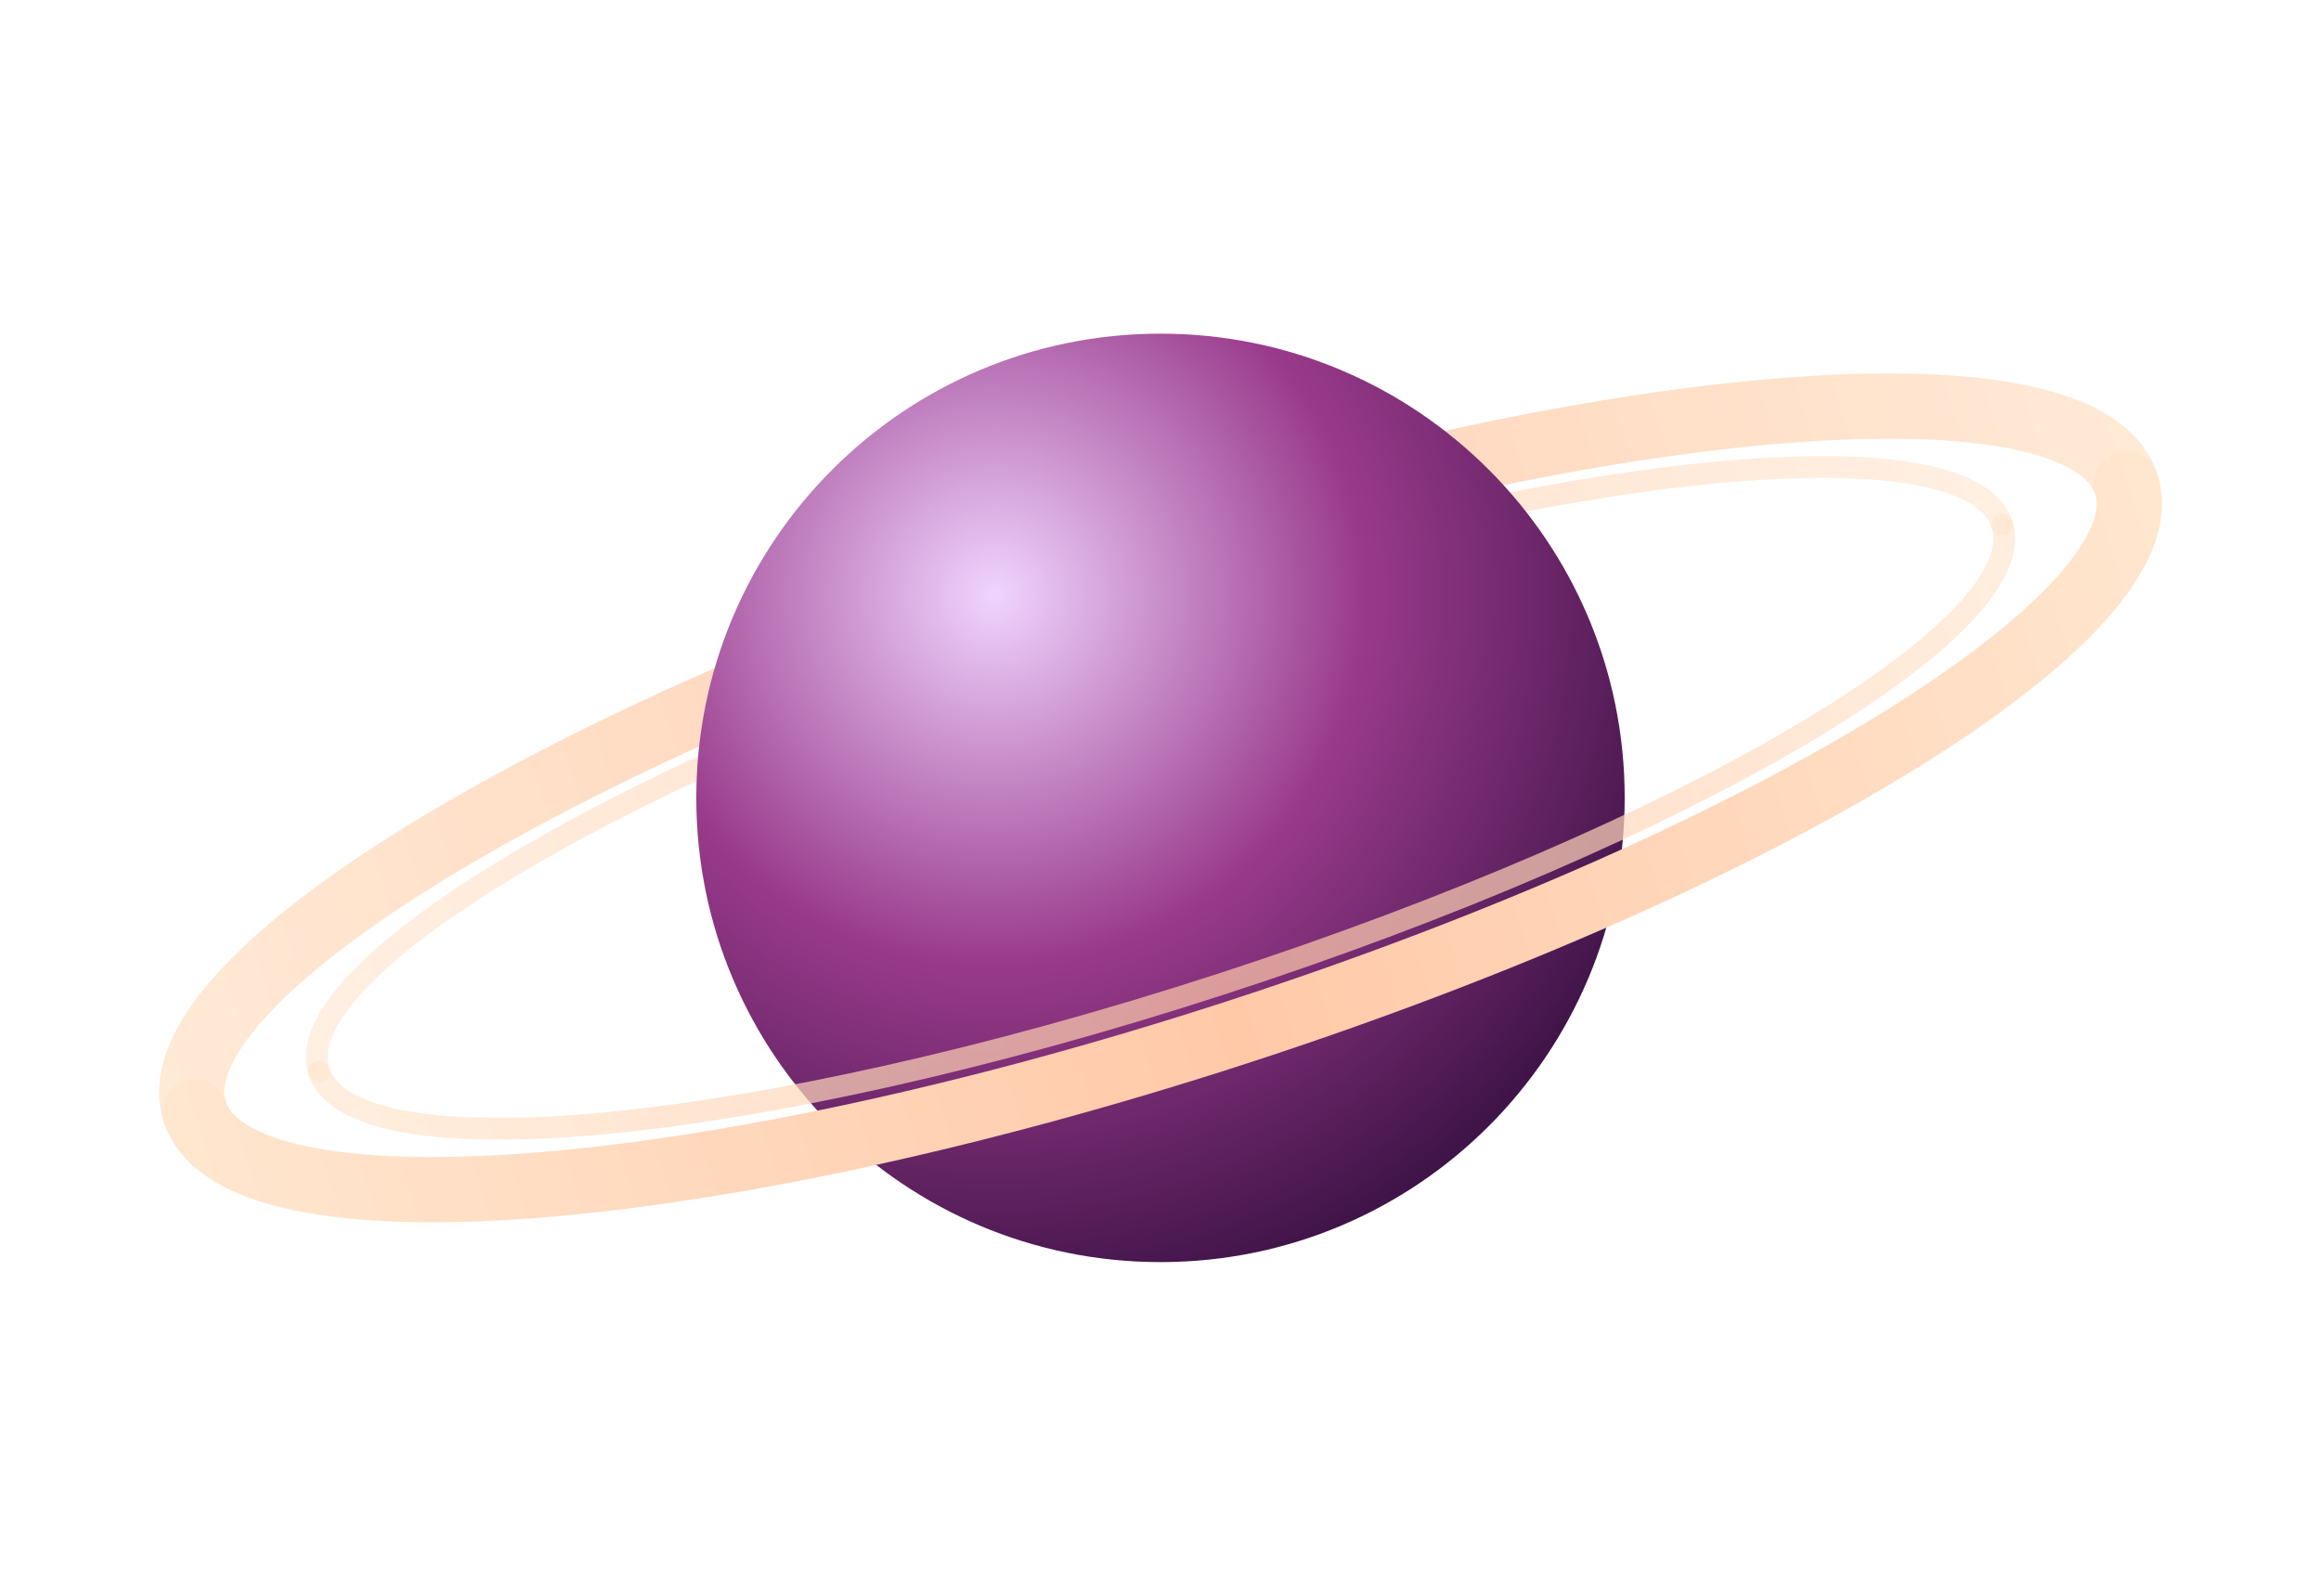
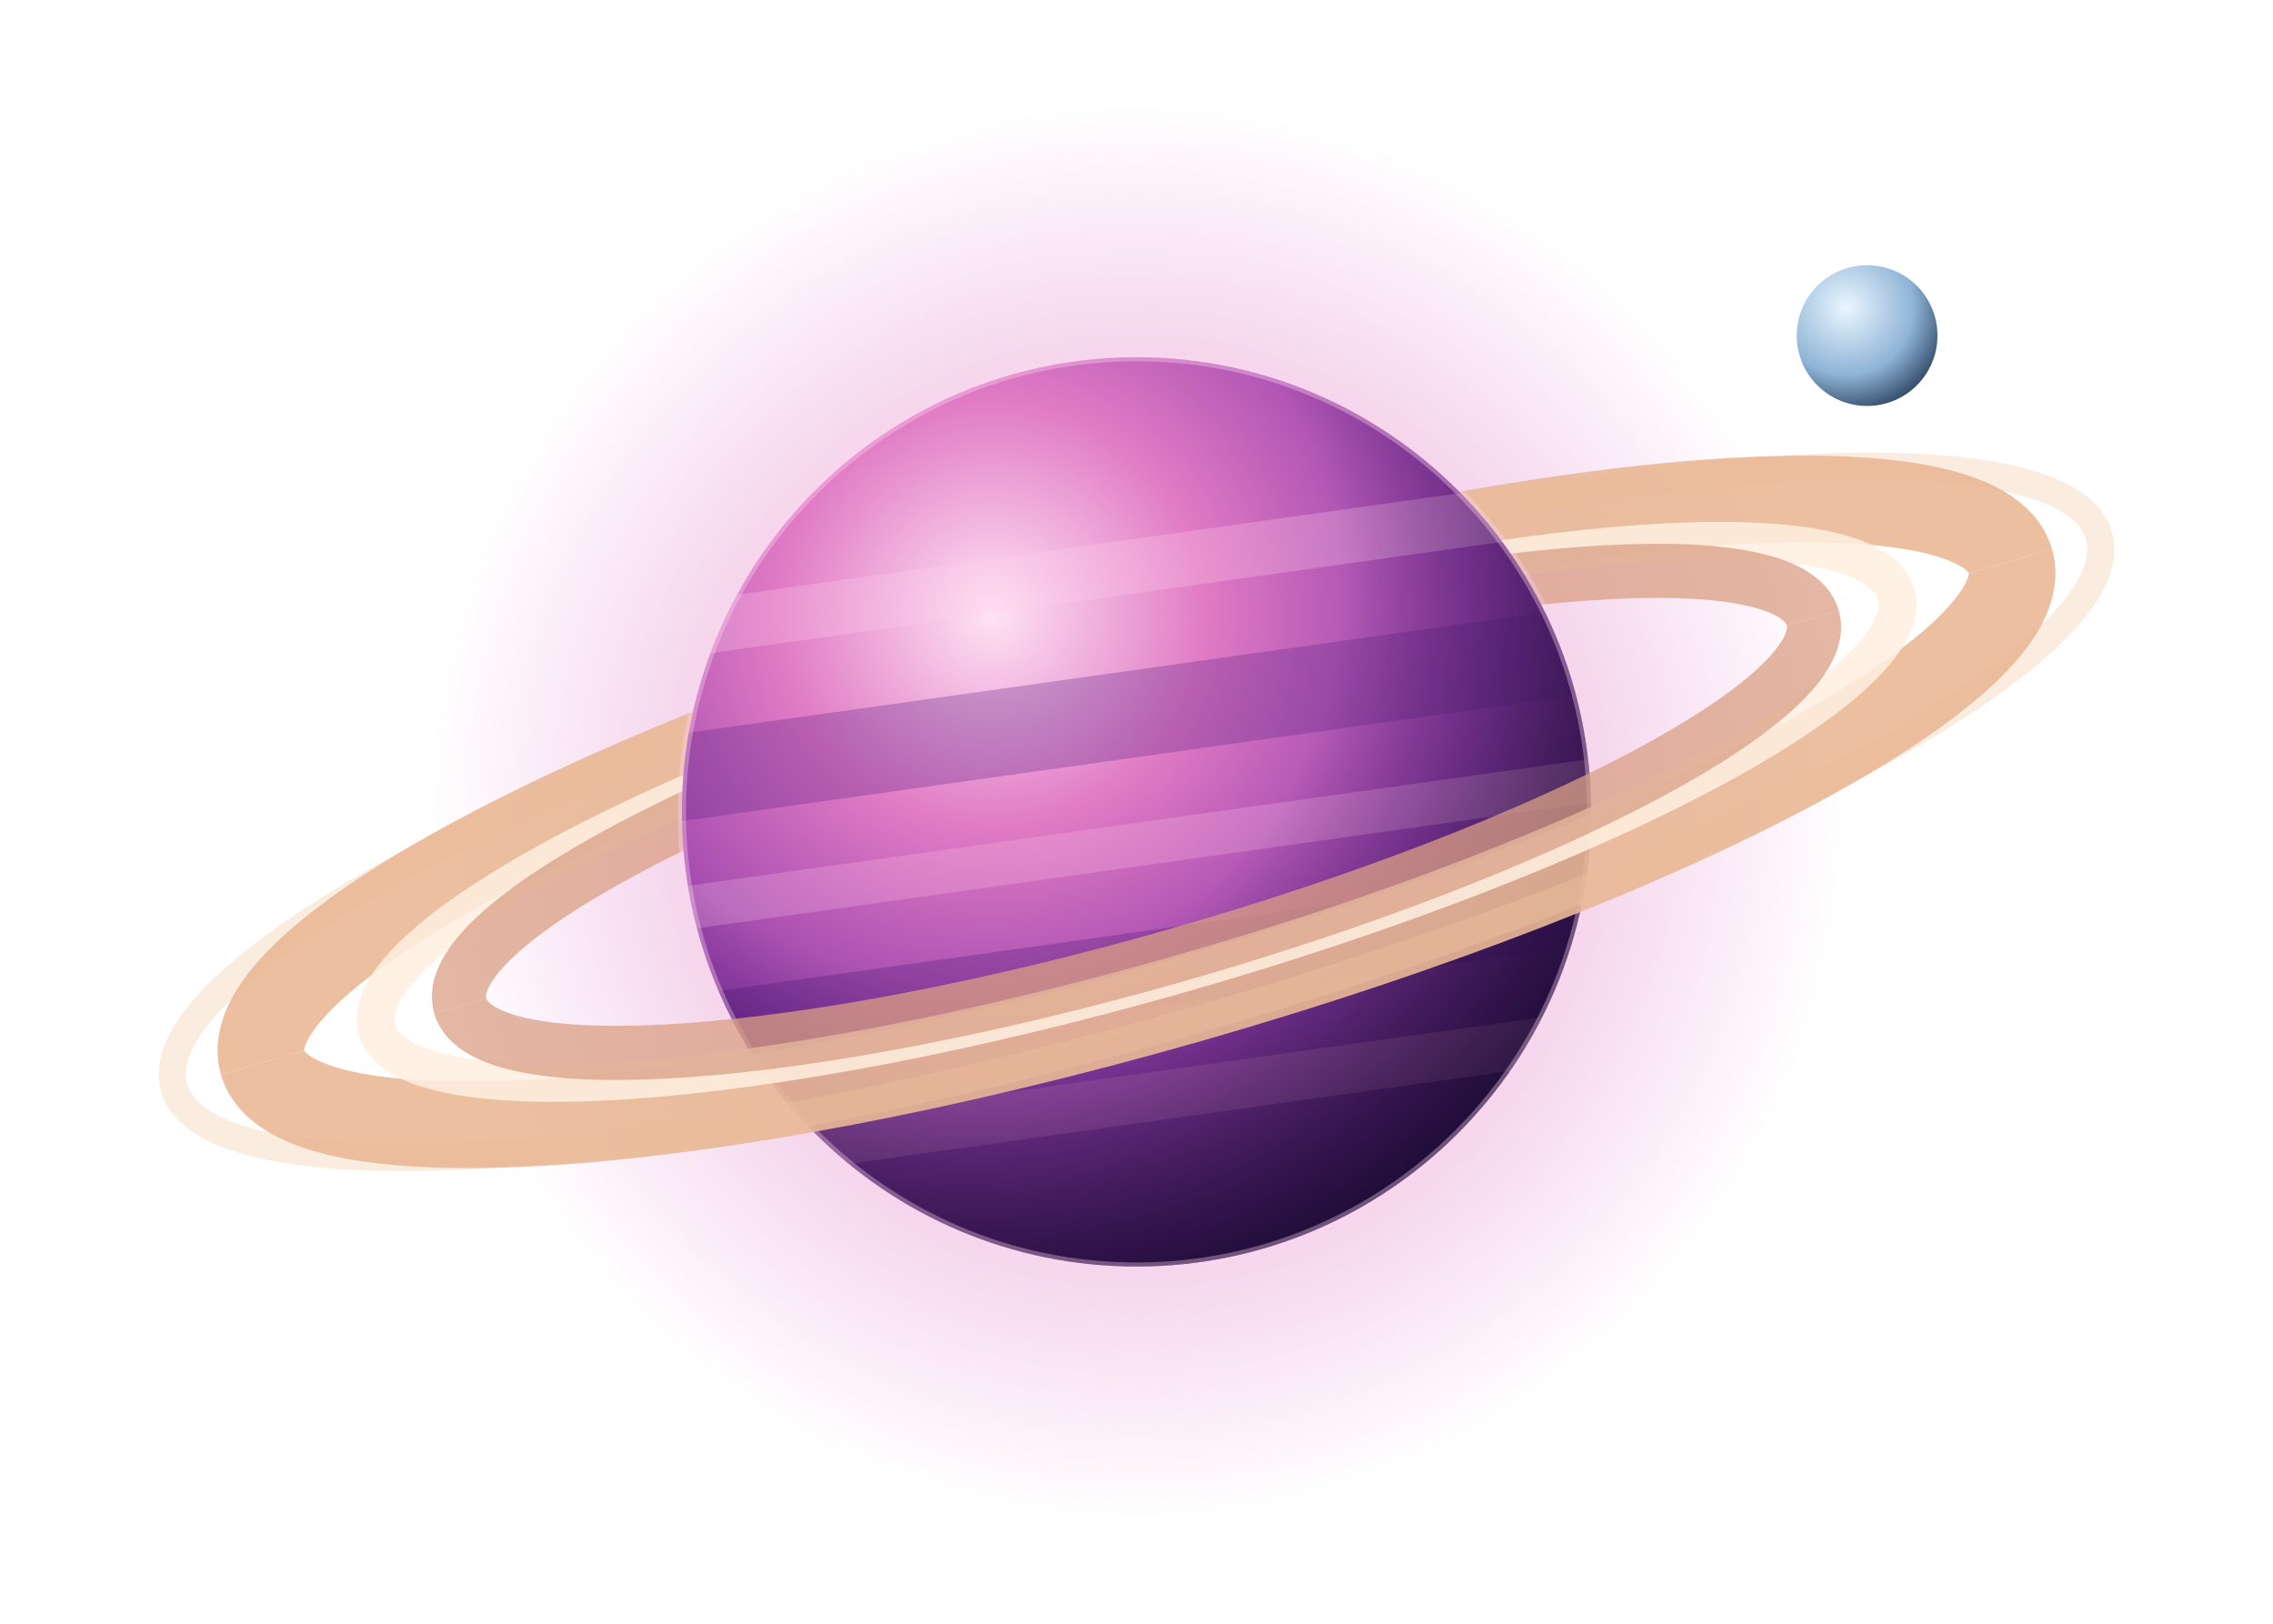
- <svg xmlns="http://www.w3.org/2000/svg" viewBox="0 0 320 220">
+ <svg xmlns="http://www.w3.org/2000/svg" viewBox="0 0 420 300">
  <defs>
-     <radialGradient id="p" cx="32%" cy="28%" r="80%">
-       <stop offset="0" stop-color="#f0d4ff" />
-       <stop offset=".5" stop-color="#993A8B" />
-       <stop offset="1" stop-color="#3b1245" />
+     <radialGradient id="body" cx="34%" cy="28%" r="85%">
+       <stop offset="0" stop-color="#ffe3f4" />
+       <stop offset=".28" stop-color="#e07ac4" />
+       <stop offset=".62" stop-color="#8d3ba8" />
+       <stop offset="1" stop-color="#2a0f4d" />
    </radialGradient>
-     <linearGradient id="r" x1="0" x2="1">
-       <stop offset="0" stop-color="#ffe6cf" />
-       <stop offset=".5" stop-color="#ffc9a8" />
-       <stop offset="1" stop-color="#ffe6cf" />
-     </linearGradient>
+     <radialGradient id="shade" cx="30%" cy="26%" r="95%">
+       <stop offset=".45" stop-color="#08031a" stop-opacity="0" />
+       <stop offset="1" stop-color="#08031a" stop-opacity=".78" />
+     </radialGradient>
+     <radialGradient id="glow" cx="50%" cy="50%" r="50%">
+       <stop offset=".6" stop-color="#e07ac4" stop-opacity=".35" />
+       <stop offset="1" stop-color="#e07ac4" stop-opacity="0" />
+     </radialGradient>
+     <radialGradient id="moon" cx="35%" cy="30%" r="80%">
+       <stop offset="0" stop-color="#eaf6ff" />
+       <stop offset=".6" stop-color="#8fb4d6" />
+       <stop offset="1" stop-color="#243a58" />
+     </radialGradient>
+     <clipPath id="orb">
+       <circle cx="210" cy="150" r="84" />
+     </clipPath>
+     <clipPath id="back">
+       <rect x="0" y="0" width="420" height="150" />
+     </clipPath>
+     <clipPath id="front">
+       <rect x="0" y="150" width="420" height="150" />
+     </clipPath>
+     <g id="rings" fill="none">
+       <ellipse cx="210" cy="150" rx="185" ry="40" stroke="#f6dcc4" stroke-opacity=".55" stroke-width="5" />
+       <ellipse cx="210" cy="150" rx="168" ry="36" stroke="#e9b896" stroke-opacity=".9" stroke-width="16" />
+       <ellipse cx="210" cy="150" rx="146" ry="31" stroke="#fff0e0" stroke-opacity=".85" stroke-width="7" />
+       <ellipse cx="210" cy="150" rx="130" ry="27.5" stroke="#d99f84" stroke-opacity=".75" stroke-width="10" />
+     </g>
  </defs>
-   <g transform="rotate(-18 160 110)" fill="none" stroke="url(#r)" stroke-linecap="round">
-     <path d="M 20 110 A 140 34 0 0 1 300 110" stroke-width="9" opacity=".85" />
-     <path d="M 38 110 A 122 27 0 0 1 282 110" stroke-width="3" opacity=".6" />
+   <circle cx="210" cy="150" r="130" fill="url(#glow)" />
+   <g transform="rotate(-16 210 150)">
+     <g clip-path="url(#back)">
+       <use href="#rings" />
+     </g>
+     <g clip-path="url(#orb)" transform="rotate(16 210 150)">
+       <circle cx="210" cy="150" r="84" fill="url(#body)" />
+       <g opacity=".5">
+         <rect x="120" y="100" width="180" height="10" fill="#ffd0ec" opacity=".55" transform="rotate(-8 210 150)" />
+         <rect x="120" y="124" width="180" height="16" fill="#5a1f86" opacity=".6" transform="rotate(-8 210 150)" />
+         <rect x="120" y="152" width="180" height="8" fill="#ffc2e6" opacity=".5" transform="rotate(-8 210 150)" />
+         <rect x="120" y="172" width="180" height="14" fill="#4a1873" opacity=".6" transform="rotate(-8 210 150)" />
+         <rect x="120" y="198" width="180" height="9" fill="#f0a0d8" opacity=".4" transform="rotate(-8 210 150)" />
+       </g>
+       <circle cx="210" cy="150" r="84" fill="url(#shade)" />
+     </g>
+     <circle cx="210" cy="150" r="84" fill="none" stroke="#ffd6f1" stroke-opacity=".35" stroke-width="1.5" transform="rotate(16 210 150)" />
+     <g clip-path="url(#front)">
+       <use href="#rings" />
+     </g>
  </g>
-   <circle cx="160" cy="110" r="64" fill="url(#p)" />
-   <g transform="rotate(-18 160 110)" fill="none" stroke="url(#r)" stroke-linecap="round">
-     <path d="M 20 110 A 140 34 0 0 0 300 110" stroke-width="9" />
-     <path d="M 38 110 A 122 27 0 0 0 282 110" stroke-width="3" opacity=".7" />
-   </g>
+   <circle cx="345" cy="62" r="13" fill="url(#moon)" />
</svg>
